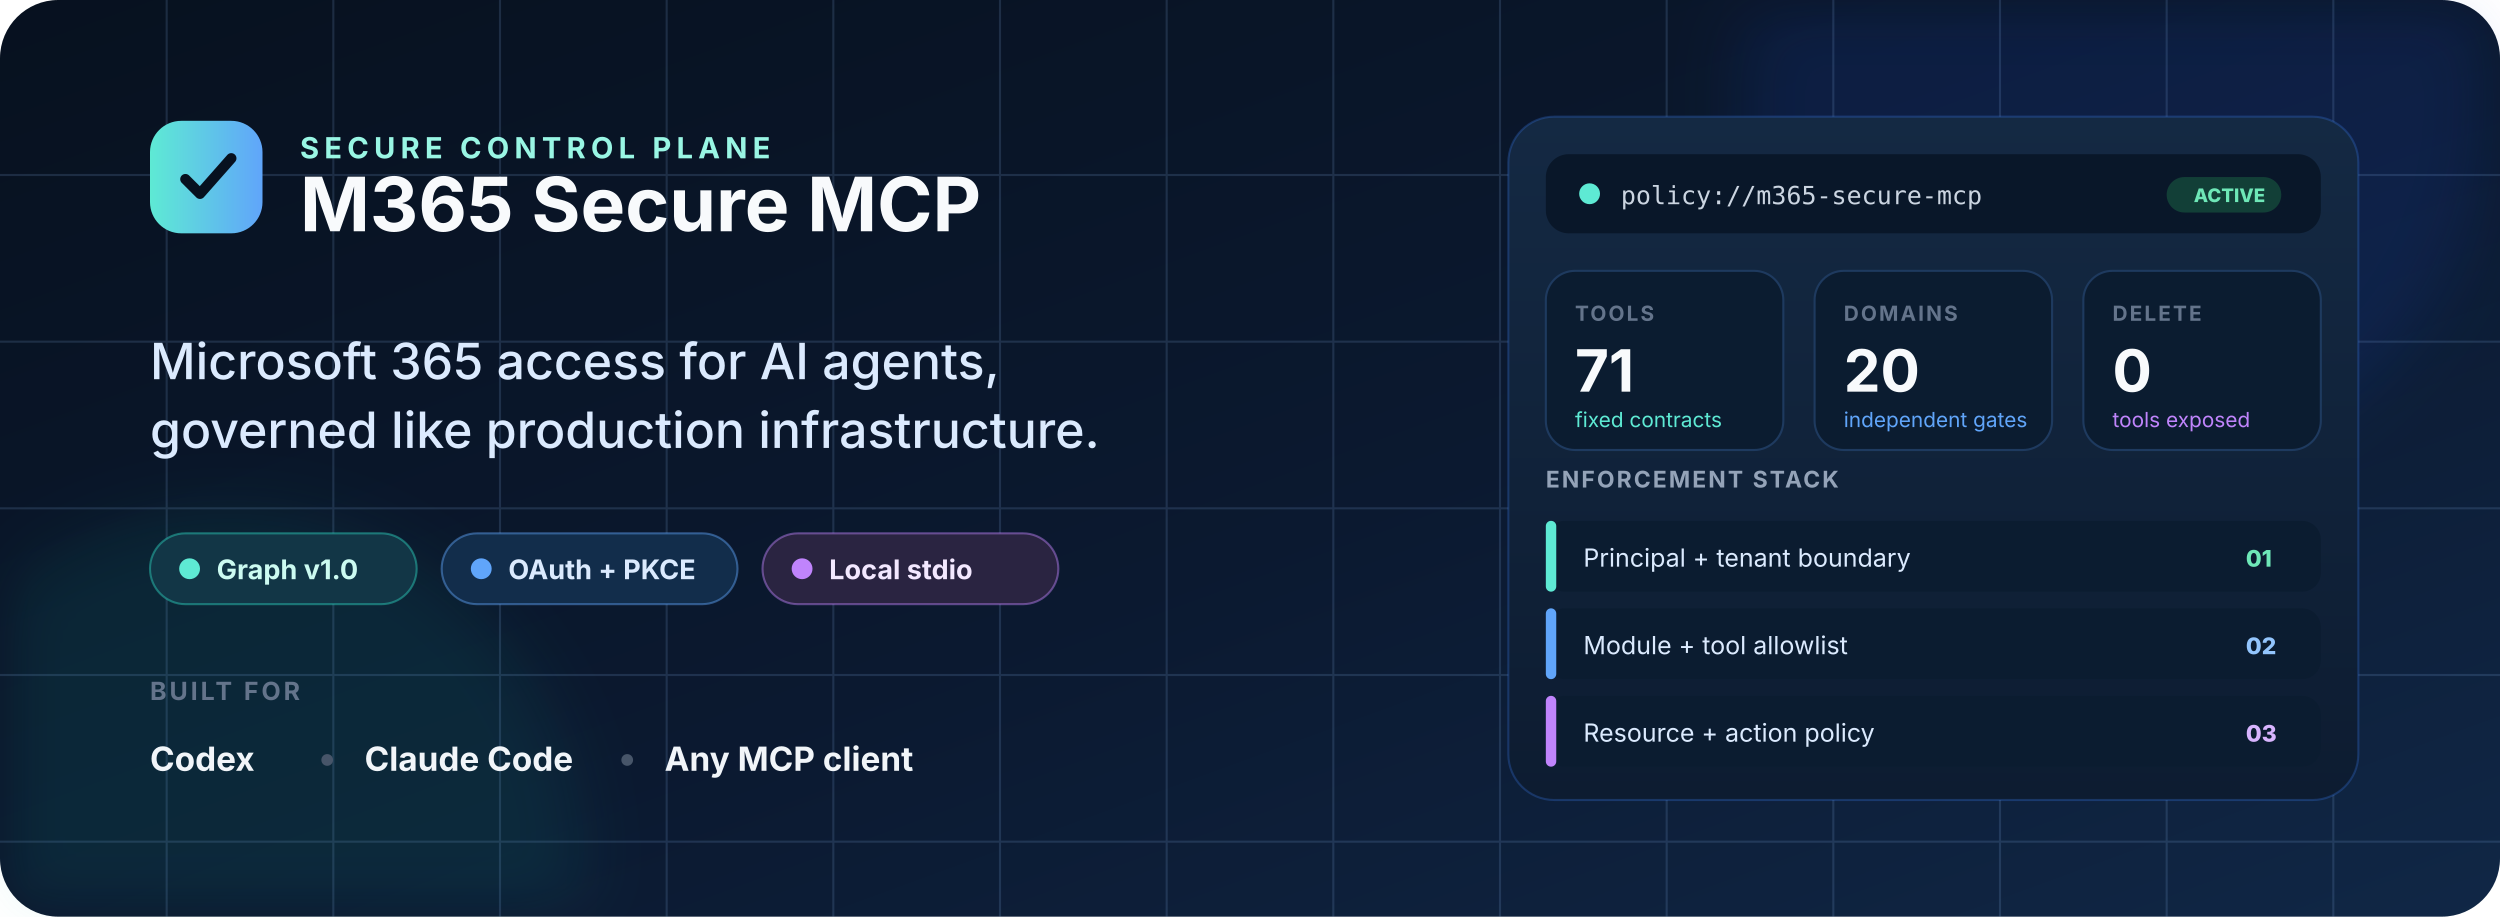
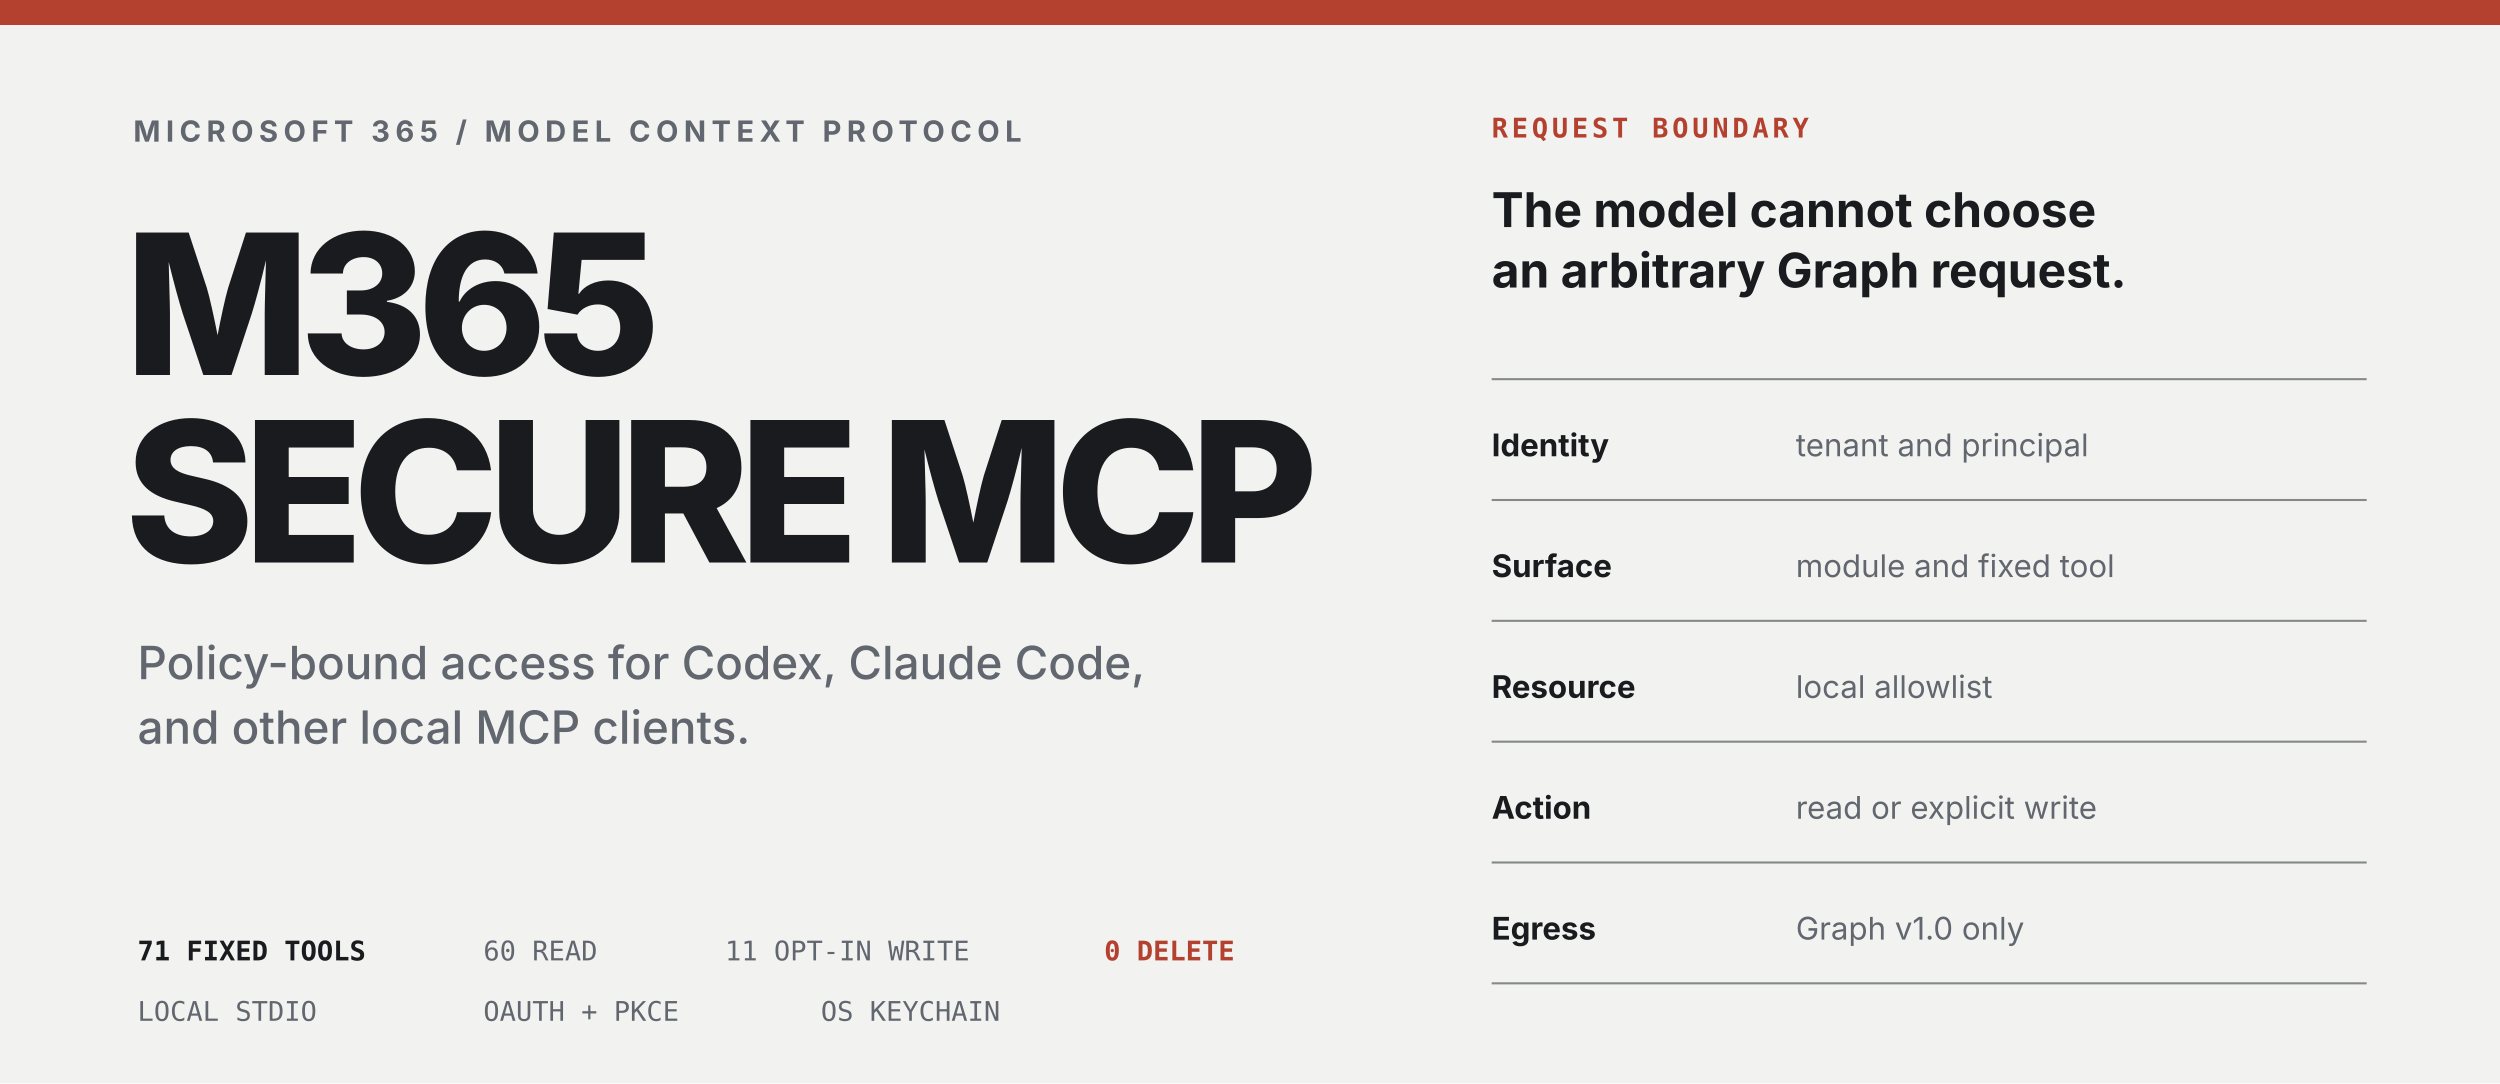
- <svg xmlns="http://www.w3.org/2000/svg" width="1200" height="440" viewBox="0 0 1200 440" role="img" aria-labelledby="title description">
-   <defs>
-     <linearGradient id="bg" x1="0" y1="0" x2="1" y2="1">
-       <stop offset="0" stop-color="#07111f" />
-       <stop offset="0.55" stop-color="#0b1930" />
-       <stop offset="1" stop-color="#102746" />
-     </linearGradient>
-     <linearGradient id="accent" x1="0" y1="0" x2="1" y2="0">
-       <stop offset="0" stop-color="#5eead4" />
-       <stop offset="1" stop-color="#60a5fa" />
-     </linearGradient>
-     <linearGradient id="panel" x1="0" y1="0" x2="0" y2="1">
-       <stop offset="0" stop-color="#142943" />
-       <stop offset="1" stop-color="#0d1c31" />
-     </linearGradient>
-     <filter id="glow" x="-50%" y="-50%" width="200%" height="200%">
-       <feGaussianBlur stdDeviation="16" />
-     </filter>
-   </defs>
-   <rect width="1200" height="440" rx="28" fill="url(#bg)" />
-   <circle cx="1015" cy="50" r="180" fill="#1d4ed8" opacity=".13" filter="url(#glow)" />
-   <circle cx="110" cy="415" r="170" fill="#14b8a6" opacity=".10" filter="url(#glow)" />
-   <g opacity=".15" stroke="#93c5fd">
-     <path d="M0 84h1200M0 164h1200M0 244h1200M0 324h1200M0 404h1200" />
-     <path d="M80 0v440M160 0v440M240 0v440M320 0v440M400 0v440M480 0v440M560 0v440M640 0v440M720 0v440M800 0v440M880 0v440M960 0v440M1040 0v440M1120 0v440" />
+ <svg xmlns="http://www.w3.org/2000/svg" width="1200" height="520" viewBox="0 0 1200 520" role="img" aria-labelledby="title description">
+   <style>
+     .surface { fill: #f2f3f1; }
+     .ink { fill: #191b1f; }
+     .muted { fill: #62676f; }
+     .rule { stroke: #858a85; }
+     .accent-fill { fill: #b4412f; }
+     .accent-text { fill: #b4412f; }
+     .sans { font-family: -apple-system, BlinkMacSystemFont, "Segoe UI", sans-serif; }
+     .mono { font-family: ui-monospace, SFMono-Regular, Menlo, Consolas, monospace; }
+ 
+     @media (prefers-color-scheme: dark) {
+       .surface { fill: #191b1f; }
+       .ink { fill: #f0f1ed; }
+       .muted { fill: #a8aca5; }
+       .rule { stroke: #70757c; }
+       .accent-fill { fill: #e97a62; }
+       .accent-text { fill: #e97a62; }
+     }
+   </style>
+   <rect class="surface" width="1200" height="520" />
+   <rect class="accent-fill" x="0" y="0" width="1200" height="12" />
+   <g class="sans">
+     <text class="muted" x="64" y="68" font-size="14" font-weight="700" letter-spacing="2.6">MICROSOFT 365 / MODEL CONTEXT PROTOCOL</text>
+     <text class="ink" x="60" y="180" font-size="94" font-weight="800" letter-spacing="-5">M365</text>
+     <text class="ink" x="60" y="270" font-size="94" font-weight="800" letter-spacing="-5">SECURE MCP</text>
+     <text class="muted" x="66" y="326" font-size="22" font-weight="450">Policy-bound access for Codex, Claude Code,</text>
+     <text class="muted" x="66" y="357" font-size="22" font-weight="450">and other local MCP clients.</text>
  </g>
-   <g transform="translate(72 58)">
-     <rect width="54" height="54" rx="15" fill="url(#accent)" />
-     <path d="M17 28l7 7 15-17" fill="none" stroke="#07111f" stroke-width="5" stroke-linecap="round" stroke-linejoin="round" />
-     <text x="72" y="18" fill="#99f6e4" font-family="-apple-system,BlinkMacSystemFont,'Segoe UI',sans-serif" font-size="14" font-weight="700" letter-spacing="2.5">SECURE CONTROL PLANE</text>
-     <text x="72" y="53" fill="#f8fafc" font-family="-apple-system,BlinkMacSystemFont,'Segoe UI',sans-serif" font-size="36" font-weight="750">M365 Secure MCP</text>
-     <text x="0" y="124" fill="#dbeafe" font-family="-apple-system,BlinkMacSystemFont,'Segoe UI',sans-serif" font-size="24" font-weight="500">Microsoft 365 access for AI agents,</text>
-     <text x="0" y="157" fill="#dbeafe" font-family="-apple-system,BlinkMacSystemFont,'Segoe UI',sans-serif" font-size="24" font-weight="500">governed like production infrastructure.</text>
-     <g transform="translate(0 198)" font-family="-apple-system,BlinkMacSystemFont,'Segoe UI',sans-serif" font-size="13" font-weight="650">
-       <rect width="128" height="34" rx="17" fill="#123646" stroke="#2dd4bf" stroke-opacity=".45" />
-       <circle cx="19" cy="17" r="5" fill="#5eead4" />
-       <text x="32" y="22" fill="#ccfbf1">Graph v1.0</text>
-       <rect x="140" width="142" height="34" rx="17" fill="#122d4b" stroke="#60a5fa" stroke-opacity=".45" />
-       <circle cx="159" cy="17" r="5" fill="#60a5fa" />
-       <text x="172" y="22" fill="#dbeafe">OAuth + PKCE</text>
-       <rect x="294" width="142" height="34" rx="17" fill="#2a2441" stroke="#c084fc" stroke-opacity=".45" />
-       <circle cx="313" cy="17" r="5" fill="#c084fc" />
-       <text x="326" y="22" fill="#f3e8ff">Local stdio</text>
-     </g>
-     <g transform="translate(0 278)" font-family="-apple-system,BlinkMacSystemFont,'Segoe UI',sans-serif">
-       <text x="0" y="0" fill="#64748b" font-size="12" font-weight="700" letter-spacing="1.4">BUILT FOR</text>
-       <text x="0" y="34" fill="#f1f5f9" font-size="16" font-weight="650">Codex</text>
-       <text x="80" y="34" fill="#475569" font-size="18">•</text>
-       <text x="103" y="34" fill="#f1f5f9" font-size="16" font-weight="650">Claude Code</text>
-       <text x="224" y="34" fill="#475569" font-size="18">•</text>
-       <text x="247" y="34" fill="#f1f5f9" font-size="16" font-weight="650">Any MCP client</text>
+   <g transform="translate(716 64)">
+     <text class="accent-text mono" x="0" y="2" font-size="13" font-weight="700" letter-spacing="1.8">REQUEST BOUNDARY</text>
+     <text class="ink sans" x="0" y="45" font-size="23" font-weight="650">The model cannot choose</text>
+     <text class="ink sans" x="0" y="74" font-size="23" font-weight="650">an arbitrary Graph request.</text>
+     <g class="sans" transform="translate(0 118)">
+       <line class="rule" x1="0" y1="0" x2="420" y2="0" />
+       <text class="ink" x="0" y="37" font-size="15" font-weight="700">Identity</text>
+       <text class="muted" x="146" y="37" font-size="15">tenant and principal</text>
+       <line class="rule" x1="0" y1="58" x2="420" y2="58" />
+       <text class="ink" x="0" y="95" font-size="15" font-weight="700">Surface</text>
+       <text class="muted" x="146" y="95" font-size="15">module and fixed tool</text>
+       <line class="rule" x1="0" y1="116" x2="420" y2="116" />
+       <text class="ink" x="0" y="153" font-size="15" font-weight="700">Resource</text>
+       <text class="muted" x="146" y="153" font-size="15">local allowlist</text>
+       <line class="rule" x1="0" y1="174" x2="420" y2="174" />
+       <text class="ink" x="0" y="211" font-size="15" font-weight="700">Action</text>
+       <text class="muted" x="146" y="211" font-size="15">read or explicit write</text>
+       <line class="rule" x1="0" y1="232" x2="420" y2="232" />
+       <text class="ink" x="0" y="269" font-size="15" font-weight="700">Egress</text>
+       <text class="muted" x="146" y="269" font-size="15">Graph v1.0 only</text>
+       <line class="rule" x1="0" y1="290" x2="420" y2="290" />
    </g>
  </g>
-   <g transform="translate(724 56)">
-     <rect width="408" height="328" rx="22" fill="url(#panel)" stroke="#3b82f6" stroke-opacity=".26" />
-     <rect x="18" y="18" width="372" height="38" rx="11" fill="#091729" />
-     <circle cx="39" cy="37" r="5" fill="#5eead4" />
-     <text x="54" y="42" fill="#cbd5e1" font-family="ui-monospace,SFMono-Regular,Menlo,monospace" font-size="12">policy://m365-secure-mcp</text>
-     <rect x="316" y="29" width="55" height="17" rx="8.5" fill="#123f37" />
-     <text x="329" y="41" fill="#6ee7b7" font-family="-apple-system,BlinkMacSystemFont,'Segoe UI',sans-serif" font-size="9" font-weight="800">ACTIVE</text>
-     <g transform="translate(18 74)" font-family="-apple-system,BlinkMacSystemFont,'Segoe UI',sans-serif">
-       <rect width="114" height="86" rx="14" fill="#0b1c30" stroke="#1e3a5f" />
-       <text x="14" y="24" fill="#64748b" font-size="10" font-weight="700" letter-spacing="1">TOOLS</text>
-       <text x="14" y="58" fill="#f8fafc" font-size="28" font-weight="750">71</text>
-       <text x="14" y="75" fill="#5eead4" font-size="10">fixed contracts</text>
-       <rect x="129" width="114" height="86" rx="14" fill="#0b1c30" stroke="#1e3a5f" />
-       <text x="143" y="24" fill="#64748b" font-size="10" font-weight="700" letter-spacing="1">DOMAINS</text>
-       <text x="143" y="58" fill="#f8fafc" font-size="28" font-weight="750">20</text>
-       <text x="143" y="75" fill="#60a5fa" font-size="10">independent gates</text>
-       <rect x="258" width="114" height="86" rx="14" fill="#0b1c30" stroke="#1e3a5f" />
-       <text x="272" y="24" fill="#64748b" font-size="10" font-weight="700" letter-spacing="1">DELETE</text>
-       <text x="272" y="58" fill="#f8fafc" font-size="28" font-weight="750">0</text>
-       <text x="272" y="75" fill="#c084fc" font-size="10">tools exposed</text>
-     </g>
-     <g transform="translate(18 178)" font-family="-apple-system,BlinkMacSystemFont,'Segoe UI',sans-serif">
-       <text x="0" y="0" fill="#94a3b8" font-size="11" font-weight="700" letter-spacing="1">ENFORCEMENT STACK</text>
-       <rect y="16" width="372" height="34" rx="9" fill="#0b1c30" />
-       <rect y="16" width="5" height="34" rx="2.5" fill="#5eead4" />
-       <text x="18" y="38" fill="#dbeafe" font-size="12">Principal + tenant boundary</text>
-       <text x="336" y="38" fill="#6ee7b7" font-size="11" font-weight="800">01</text>
-       <rect y="58" width="372" height="34" rx="9" fill="#0b1c30" />
-       <rect y="58" width="5" height="34" rx="2.5" fill="#60a5fa" />
-       <text x="18" y="80" fill="#dbeafe" font-size="12">Module + tool allowlist</text>
-       <text x="336" y="80" fill="#93c5fd" font-size="11" font-weight="800">02</text>
-       <rect y="100" width="372" height="34" rx="9" fill="#0b1c30" />
-       <rect y="100" width="5" height="34" rx="2.5" fill="#c084fc" />
-       <text x="18" y="122" fill="#dbeafe" font-size="12">Resource + action policy</text>
-       <text x="336" y="122" fill="#d8b4fe" font-size="11" font-weight="800">03</text>
-     </g>
+   <g class="mono" font-size="13">
+     <text class="ink" x="66" y="461" font-weight="700">71 FIXED TOOLS</text>
+     <text class="muted" x="232" y="461">60 READ</text>
+     <text class="muted" x="348" y="461">11 OPT-IN WRITE</text>
+     <text class="accent-text" x="530" y="461" font-weight="700">0 DELETE</text>
+     <text class="muted" x="66" y="490">LOCAL STDIO</text>
+     <text class="muted" x="232" y="490">OAUTH + PKCE</text>
+     <text class="muted" x="394" y="490">OS KEYCHAIN</text>
  </g>
</svg>
